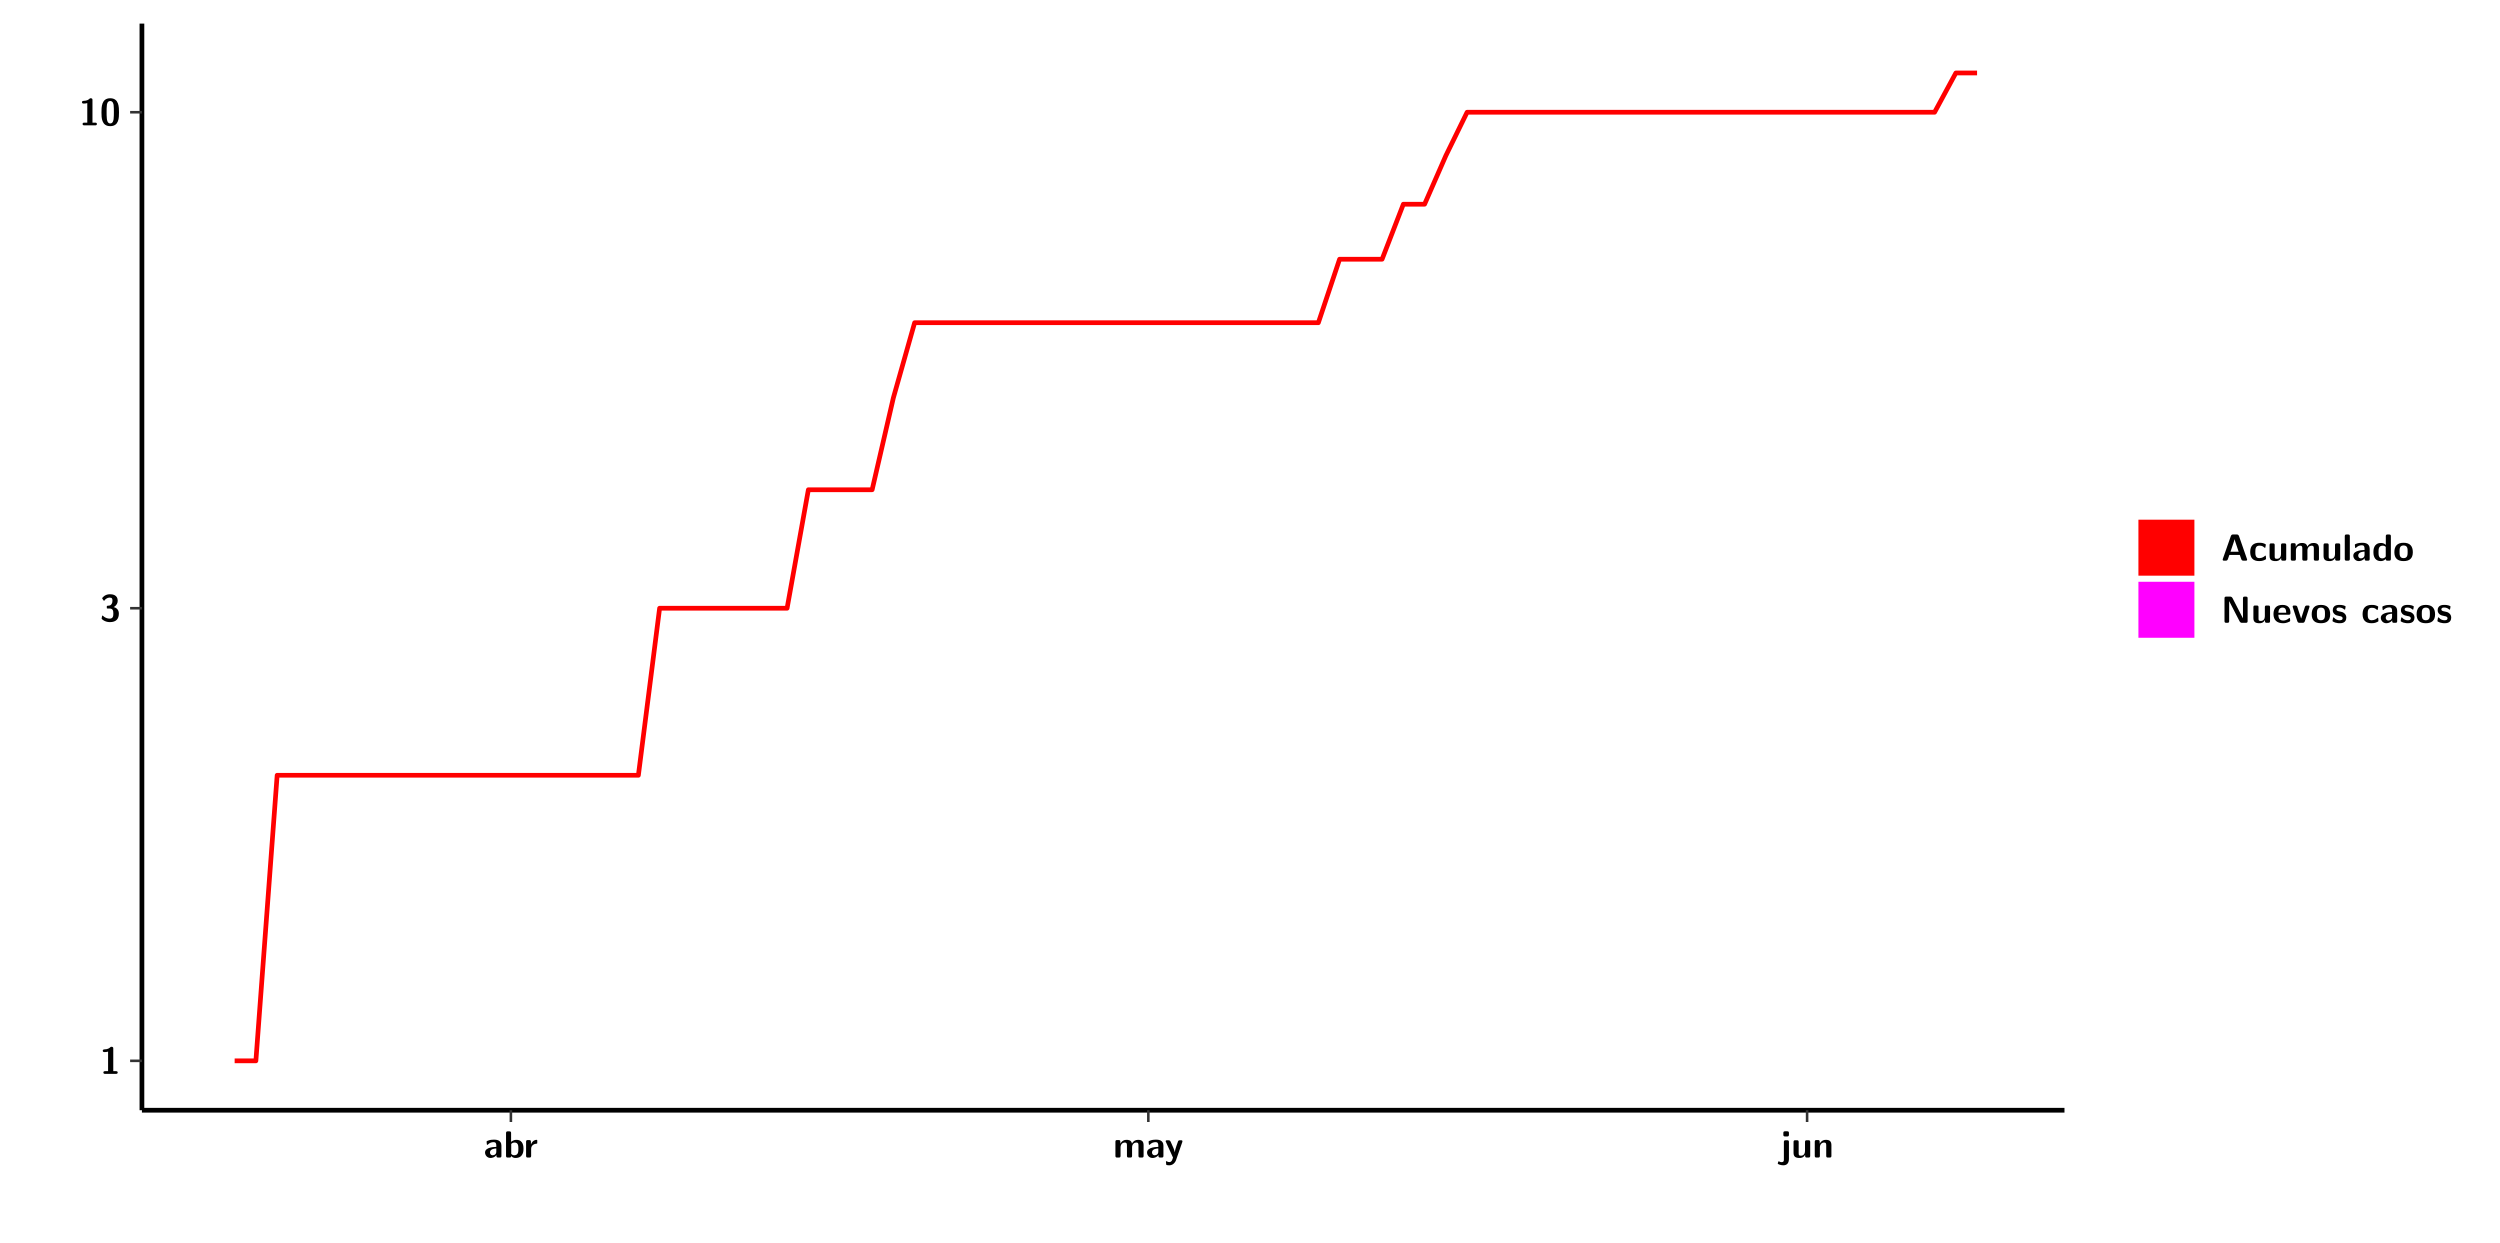
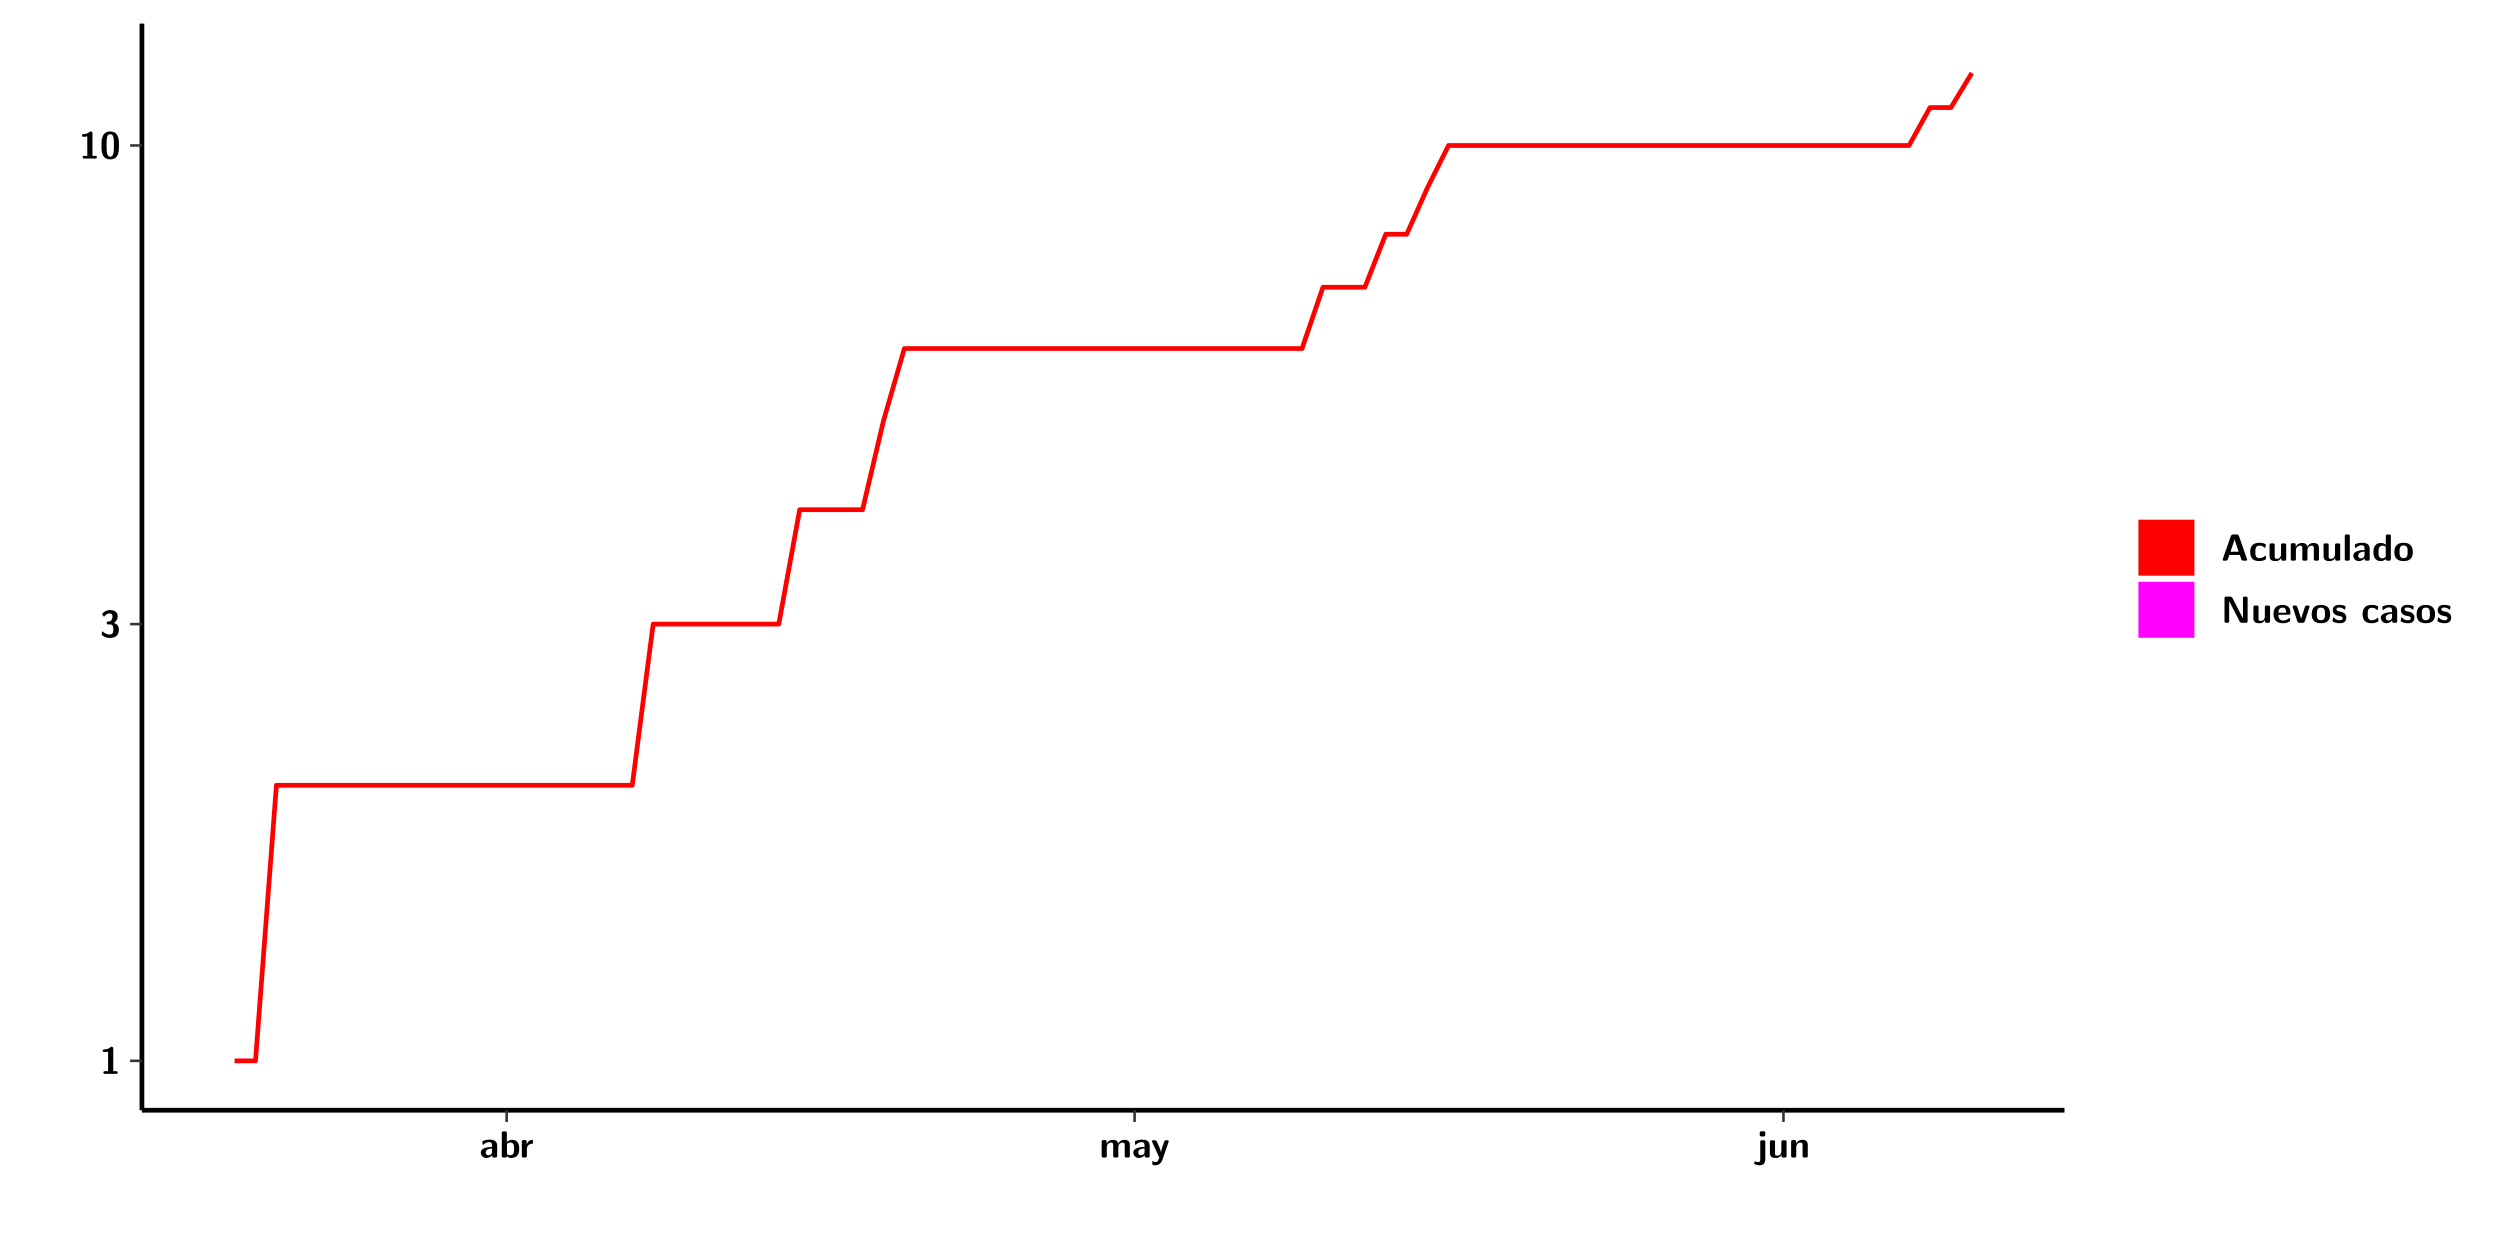
<svg xmlns="http://www.w3.org/2000/svg" xmlns:xlink="http://www.w3.org/1999/xlink" width="579.653pt" height="288pt" viewBox="0 0 579.653 288" version="1.1">
  <defs>
    <g>
      <symbol overflow="visible" id="glyph0-0">
        <path style="stroke:none;" d="" />
      </symbol>
      <symbol overflow="visible" id="glyph0-1">
        <path style="stroke:none;" d="M 3.109 -5.859 C 3.109 -6.016 3.109 -6.281 2.719 -6.281 C 2.547 -6.281 2.516 -6.266 2.406 -6.156 C 2.25 -6.016 1.922 -5.688 1.047 -5.672 C 0.891 -5.672 0.672 -5.609 0.672 -5.359 C 0.672 -5.047 0.969 -5.047 1.094 -5.047 C 1.344 -5.047 1.656 -5.078 1.906 -5.156 L 1.906 -0.625 L 1.234 -0.625 C 1.109 -0.625 0.812 -0.625 0.812 -0.312 C 0.812 0 1.109 0 1.234 0 L 3.719 0 C 3.828 0 4.141 0 4.141 -0.312 C 4.141 -0.625 3.828 -0.625 3.719 -0.625 L 3.109 -0.625 Z M 3.109 -5.859 " />
      </symbol>
      <symbol overflow="visible" id="glyph0-2">
        <path style="stroke:none;" d="M 0.844 -4.859 C 0.906 -4.766 0.953 -4.766 0.969 -4.766 C 1.031 -4.766 1.047 -4.797 1.094 -4.859 C 1.547 -5.5 2.172 -5.5 2.281 -5.5 C 2.844 -5.5 2.922 -5.203 2.922 -4.781 C 2.922 -4.656 2.922 -4.234 2.641 -3.906 C 2.438 -3.656 2.219 -3.641 1.953 -3.625 C 1.859 -3.609 1.688 -3.609 1.672 -3.578 C 1.609 -3.562 1.609 -3.5 1.609 -3.359 L 1.609 -3.203 C 1.609 -2.984 1.609 -2.969 1.844 -2.969 L 2.219 -2.969 C 3.031 -2.969 3.125 -2.469 3.125 -1.797 C 3.125 -1.203 3.062 -0.625 2.266 -0.625 C 1.984 -0.625 1.328 -0.688 0.75 -1.25 C 0.672 -1.328 0.656 -1.328 0.625 -1.328 C 0.531 -1.328 0.516 -1.25 0.516 -1.234 C 0.516 -1.234 0.406 -0.672 0.406 -0.625 C 0.406 -0.516 1.156 0.188 2.312 0.188 C 3.812 0.188 4.406 -0.609 4.406 -1.781 C 4.406 -2.562 3.984 -3.109 3.203 -3.297 C 3.906 -3.688 4.141 -4.266 4.141 -4.766 C 4.141 -6.156 2.891 -6.281 2.328 -6.281 C 1.125 -6.281 0.531 -5.422 0.531 -5.344 C 0.531 -5.297 0.594 -5.219 0.594 -5.219 Z M 0.844 -4.859 " />
      </symbol>
      <symbol overflow="visible" id="glyph0-3">
        <path style="stroke:none;" d="M 4.438 -3 C 4.438 -4.203 4.438 -6.281 2.406 -6.281 C 0.375 -6.281 0.375 -4.219 0.375 -3 C 0.375 -1.812 0.375 0.188 2.406 0.188 C 4.438 0.188 4.438 -1.781 4.438 -3 Z M 2.406 -0.438 C 1.75 -0.438 1.656 -1.25 1.625 -1.484 C 1.562 -1.953 1.562 -2.766 1.562 -3.125 C 1.562 -3.641 1.562 -4.203 1.625 -4.641 C 1.641 -4.875 1.734 -5.641 2.406 -5.641 C 3.047 -5.641 3.156 -4.906 3.188 -4.734 C 3.25 -4.281 3.25 -3.594 3.25 -3.125 C 3.25 -2.625 3.25 -1.953 3.188 -1.469 C 3.156 -1.234 3.062 -0.438 2.406 -0.438 Z M 2.406 -0.438 " />
      </symbol>
      <symbol overflow="visible" id="glyph0-4">
        <path style="stroke:none;" d="M 4.062 -2.766 C 4.062 -4.156 2.734 -4.156 2.297 -4.156 C 1.891 -4.156 1.453 -4.125 0.859 -3.891 C 0.672 -3.797 0.625 -3.781 0.625 -3.688 C 0.625 -3.625 0.688 -3.109 0.688 -3.047 C 0.703 -2.984 0.75 -2.938 0.812 -2.938 C 0.844 -2.938 0.875 -2.969 0.906 -3 C 1.281 -3.391 1.719 -3.578 2.266 -3.578 C 2.734 -3.578 2.875 -3.297 2.875 -2.781 L 2.875 -2.469 C 2.562 -2.469 0.266 -2.453 0.266 -1.172 C 0.266 -0.547 0.766 0.094 1.531 0.094 C 1.828 0.094 2.484 0.016 2.906 -0.594 L 2.906 -0.422 C 2.906 -0.141 2.969 0 3.328 0 L 3.641 0 C 3.984 0 4.062 -0.109 4.062 -0.422 Z M 2.875 -1.344 C 2.875 -0.531 2.047 -0.531 2.016 -0.531 C 1.641 -0.531 1.406 -0.844 1.406 -1.188 C 1.406 -2.047 2.625 -2.109 2.875 -2.109 Z M 2.875 -1.344 " />
      </symbol>
      <symbol overflow="visible" id="glyph0-5">
        <path style="stroke:none;" d="M 1.703 -5.656 C 1.703 -5.938 1.641 -6.078 1.281 -6.078 L 0.953 -6.078 C 0.641 -6.078 0.531 -5.984 0.531 -5.656 L 0.531 -0.422 C 0.531 -0.109 0.625 0 0.953 0 L 1.312 0 C 1.453 0 1.719 0 1.734 -0.344 C 2.125 0.094 2.578 0.094 2.719 0.094 C 4.578 0.094 4.578 -1.594 4.578 -2.031 C 4.578 -2.453 4.578 -4.109 2.938 -4.109 C 2.219 -4.109 1.781 -3.703 1.703 -3.625 Z M 1.734 -3.172 C 1.844 -3.281 2.109 -3.484 2.5 -3.484 C 3.391 -3.484 3.391 -2.672 3.391 -2.016 C 3.391 -1.375 3.391 -0.531 2.406 -0.531 C 2.047 -0.531 1.828 -0.75 1.734 -0.875 Z M 1.734 -3.172 " />
      </symbol>
      <symbol overflow="visible" id="glyph0-6">
        <path style="stroke:none;" d="M 1.703 -2.016 C 1.703 -2.844 2.391 -3.188 2.938 -3.219 C 3.109 -3.234 3.125 -3.234 3.125 -3.469 L 3.125 -3.875 C 3.125 -4.047 3.125 -4.109 2.969 -4.109 C 2.719 -4.109 2.078 -4.031 1.672 -3.078 L 1.656 -3.078 L 1.656 -3.641 C 1.656 -3.922 1.594 -4.062 1.234 -4.062 L 0.953 -4.062 C 0.641 -4.062 0.531 -3.969 0.531 -3.641 L 0.531 -0.422 C 0.531 -0.109 0.625 0 0.953 0 L 1.281 0 C 1.609 0 1.703 -0.109 1.703 -0.422 Z M 1.703 -2.016 " />
      </symbol>
      <symbol overflow="visible" id="glyph0-7">
        <path style="stroke:none;" d="M 7.062 -2.844 C 7.062 -3.75 6.672 -4.109 5.781 -4.109 C 5.156 -4.109 4.688 -3.828 4.359 -3.25 C 4.219 -4.078 3.484 -4.109 3.109 -4.109 C 2.938 -4.109 2.578 -4.109 2.188 -3.828 C 1.906 -3.625 1.734 -3.344 1.672 -3.203 L 1.672 -3.641 C 1.672 -3.922 1.609 -4.062 1.25 -4.062 L 0.953 -4.062 C 0.625 -4.062 0.531 -3.969 0.531 -3.641 L 0.531 -0.422 C 0.531 -0.109 0.625 0 0.953 0 L 1.297 0 C 1.625 0 1.719 -0.109 1.719 -0.422 L 1.719 -2.359 C 1.719 -3.141 2.25 -3.484 2.688 -3.484 C 3.109 -3.484 3.203 -3.297 3.203 -2.828 L 3.203 -0.422 C 3.203 -0.109 3.297 0 3.625 0 L 3.969 0 C 4.297 0 4.391 -0.109 4.391 -0.422 L 4.391 -2.359 C 4.391 -3.141 4.922 -3.484 5.359 -3.484 C 5.781 -3.484 5.875 -3.297 5.875 -2.828 L 5.875 -0.422 C 5.875 -0.109 5.969 0 6.297 0 L 6.641 0 C 6.984 0 7.062 -0.109 7.062 -0.422 Z M 7.062 -2.844 " />
      </symbol>
      <symbol overflow="visible" id="glyph0-8">
        <path style="stroke:none;" d="M 4.109 -3.609 C 4.141 -3.719 4.141 -3.734 4.141 -3.781 C 4.141 -4.016 3.906 -4.016 3.797 -4.016 L 3.609 -4.016 C 3.469 -4.016 3.266 -4.016 3.141 -3.812 C 3.109 -3.766 2.406 -1.828 2.359 -1.25 L 2.344 -1.25 C 2.312 -1.672 1.953 -2.484 1.562 -3.328 C 1.328 -3.891 1.266 -4.016 0.828 -4.016 L 0.594 -4.016 C 0.469 -4.016 0.25 -4.016 0.25 -3.781 C 0.25 -3.75 0.281 -3.688 0.297 -3.641 L 1.953 0 C 1.891 0.188 1.859 0.281 1.828 0.375 C 1.734 0.656 1.578 1.047 1.109 1.047 C 0.812 1.047 0.609 0.922 0.516 0.875 C 0.469 0.844 0.453 0.828 0.422 0.828 C 0.391 0.828 0.312 0.859 0.312 0.969 C 0.312 1.031 0.375 1.641 0.391 1.672 C 0.469 1.781 0.953 1.797 1.094 1.797 C 2.172 1.797 2.609 0.766 2.672 0.547 Z M 4.109 -3.609 " />
      </symbol>
      <symbol overflow="visible" id="glyph0-9">
        <path style="stroke:none;" d="M 1.969 -5.672 C 1.969 -5.953 1.906 -6.094 1.547 -6.094 L 1.094 -6.094 C 0.766 -6.094 0.672 -5.984 0.672 -5.672 L 0.672 -5.312 C 0.672 -5.031 0.734 -4.891 1.094 -4.891 L 1.547 -4.891 C 1.875 -4.891 1.969 -5 1.969 -5.312 Z M 0.797 0.484 C 0.797 0.703 0.797 1.062 0.25 1.062 C 0.156 1.062 -0.094 1.031 -0.266 0.922 C -0.359 0.875 -0.375 0.875 -0.406 0.875 C -0.484 0.875 -0.5 0.922 -0.547 1.094 C -0.609 1.281 -0.625 1.359 -0.625 1.391 C -0.625 1.547 0.109 1.797 0.656 1.797 C 1.625 1.797 1.969 1.141 1.969 0.281 L 1.969 -3.594 C 1.969 -3.875 1.906 -4.016 1.547 -4.016 L 1.219 -4.016 C 0.891 -4.016 0.797 -3.906 0.797 -3.594 Z M 0.797 0.484 " />
      </symbol>
      <symbol overflow="visible" id="glyph0-10">
        <path style="stroke:none;" d="M 4.391 -3.594 C 4.391 -3.875 4.328 -4.016 3.969 -4.016 L 3.609 -4.016 C 3.281 -4.016 3.188 -3.906 3.188 -3.594 L 3.188 -1.516 C 3.188 -0.938 2.891 -0.438 2.266 -0.438 C 1.766 -0.438 1.719 -0.562 1.719 -1.031 L 1.719 -3.594 C 1.719 -3.875 1.656 -4.016 1.297 -4.016 L 0.953 -4.016 C 0.625 -4.016 0.531 -3.922 0.531 -3.594 L 0.531 -1.109 C 0.531 -0.172 1.031 0.094 1.953 0.094 C 2.188 0.094 2.812 0.094 3.219 -0.656 L 3.219 -0.422 C 3.219 -0.141 3.281 0 3.641 0 L 3.969 0 C 4.297 0 4.391 -0.109 4.391 -0.422 Z M 4.391 -3.594 " />
      </symbol>
      <symbol overflow="visible" id="glyph0-11">
        <path style="stroke:none;" d="M 4.391 -2.844 C 4.391 -3.75 4 -4.109 3.109 -4.109 C 2.188 -4.109 1.781 -3.438 1.672 -3.203 L 1.672 -3.641 C 1.672 -3.922 1.609 -4.062 1.25 -4.062 L 0.953 -4.062 C 0.625 -4.062 0.531 -3.969 0.531 -3.641 L 0.531 -0.422 C 0.531 -0.109 0.625 0 0.953 0 L 1.297 0 C 1.625 0 1.719 -0.109 1.719 -0.422 L 1.719 -2.359 C 1.719 -3.125 2.219 -3.484 2.688 -3.484 C 3.109 -3.484 3.188 -3.281 3.188 -2.828 L 3.188 -0.422 C 3.188 -0.141 3.25 0 3.609 0 L 3.969 0 C 4.297 0 4.391 -0.109 4.391 -0.422 Z M 4.391 -2.844 " />
      </symbol>
      <symbol overflow="visible" id="glyph0-12">
        <path style="stroke:none;" d="M 4.156 -5.703 C 4.031 -6.078 3.766 -6.078 3.594 -6.078 L 2.828 -6.078 C 2.641 -6.078 2.391 -6.078 2.266 -5.703 L 0.406 -0.406 C 0.375 -0.297 0.375 -0.281 0.375 -0.234 C 0.375 0 0.594 0 0.703 0 L 1.031 0 C 1.188 0 1.453 0 1.578 -0.344 L 1.922 -1.328 L 4.344 -1.328 L 4.641 -0.484 C 4.75 -0.172 4.812 0 5.234 0 L 5.703 0 C 5.828 0 6.047 0 6.047 -0.234 C 6.047 -0.281 6.047 -0.297 6 -0.406 Z M 2.812 -3.938 C 2.938 -4.328 3.062 -4.656 3.125 -4.969 L 3.141 -4.969 C 3.188 -4.766 3.188 -4.75 3.25 -4.547 L 4.078 -2.078 L 2.188 -2.078 Z M 2.812 -3.938 " />
      </symbol>
      <symbol overflow="visible" id="glyph0-13">
        <path style="stroke:none;" d="M 4 -0.438 C 4 -0.531 3.969 -0.938 3.953 -1.047 C 3.953 -1.078 3.938 -1.172 3.844 -1.172 C 3.812 -1.172 3.797 -1.172 3.703 -1.078 C 3.562 -0.953 3.141 -0.594 2.422 -0.594 C 1.516 -0.594 1.516 -1.469 1.516 -2.031 C 1.516 -2.75 1.562 -3.484 2.453 -3.484 C 3.031 -3.484 3.266 -3.344 3.578 -3.078 C 3.688 -2.984 3.703 -2.984 3.734 -2.984 C 3.828 -2.984 3.844 -3.062 3.844 -3.094 C 3.859 -3.172 3.953 -3.656 3.953 -3.703 C 3.953 -3.781 3.891 -3.812 3.75 -3.891 C 3.328 -4.078 3.062 -4.156 2.453 -4.156 C 1.141 -4.156 0.328 -3.547 0.328 -2.016 C 0.328 -0.562 1.078 0.094 2.406 0.094 C 2.641 0.094 3.172 0.094 3.75 -0.203 C 4 -0.344 4 -0.344 4 -0.438 Z M 4 -0.438 " />
      </symbol>
      <symbol overflow="visible" id="glyph0-14">
        <path style="stroke:none;" d="M 1.703 -5.656 C 1.703 -5.938 1.641 -6.078 1.281 -6.078 L 0.953 -6.078 C 0.641 -6.078 0.531 -5.984 0.531 -5.656 L 0.531 -0.422 C 0.531 -0.109 0.625 0 0.953 0 L 1.281 0 C 1.609 0 1.703 -0.109 1.703 -0.422 Z M 1.703 -5.656 " />
      </symbol>
      <symbol overflow="visible" id="glyph0-15">
        <path style="stroke:none;" d="M 4.375 -5.656 C 4.375 -5.938 4.312 -6.078 3.953 -6.078 L 3.625 -6.078 C 3.297 -6.078 3.203 -5.969 3.203 -5.656 L 3.203 -3.672 C 2.812 -4.047 2.375 -4.109 2.109 -4.109 C 0.328 -4.109 0.328 -2.422 0.328 -2 C 0.328 -1.594 0.328 0.094 2.062 0.094 C 2.422 0.094 2.812 -0.016 3.188 -0.406 C 3.188 -0.094 3.297 0 3.609 0 L 3.953 0 C 4.281 0 4.375 -0.109 4.375 -0.422 Z M 3.188 -1.094 C 3.188 -0.953 3.188 -0.875 2.922 -0.688 C 2.703 -0.547 2.5 -0.531 2.406 -0.531 C 1.516 -0.531 1.516 -1.344 1.516 -2 C 1.516 -2.656 1.516 -3.484 2.5 -3.484 C 2.75 -3.484 2.984 -3.391 3.188 -3.203 Z M 3.188 -1.094 " />
      </symbol>
      <symbol overflow="visible" id="glyph0-16">
        <path style="stroke:none;" d="M 4.547 -1.969 C 4.547 -3.406 3.844 -4.156 2.406 -4.156 C 0.953 -4.156 0.266 -3.391 0.266 -1.969 C 0.266 -0.547 1.031 0.094 2.406 0.094 C 3.781 0.094 4.547 -0.531 4.547 -1.969 Z M 2.406 -0.594 C 1.469 -0.594 1.469 -1.375 1.469 -2.078 C 1.469 -2.75 1.469 -3.531 2.406 -3.531 C 3.344 -3.531 3.344 -2.766 3.344 -2.078 C 3.344 -1.391 3.344 -0.594 2.406 -0.594 Z M 2.406 -0.594 " />
      </symbol>
      <symbol overflow="visible" id="glyph0-17">
        <path style="stroke:none;" d="M 2.656 -5.734 C 2.469 -6.078 2.203 -6.078 2.031 -6.078 L 1.219 -6.078 C 0.906 -6.078 0.797 -5.984 0.797 -5.656 L 0.797 -0.422 C 0.797 -0.109 0.891 0 1.219 0 L 1.453 0 C 1.781 0 1.875 -0.109 1.875 -0.422 L 1.875 -5.016 L 1.891 -5.016 L 4.297 -0.344 C 4.484 0 4.75 0 4.922 0 L 5.734 0 C 6.062 0 6.156 -0.109 6.156 -0.422 L 6.156 -5.656 C 6.156 -5.938 6.094 -6.078 5.734 -6.078 L 5.5 -6.078 C 5.156 -6.078 5.078 -5.969 5.078 -5.656 L 5.078 -1.062 L 5.062 -1.062 Z M 2.656 -5.734 " />
      </symbol>
      <symbol overflow="visible" id="glyph0-18">
        <path style="stroke:none;" d="M 3.781 -1.875 C 3.984 -1.875 4.203 -1.891 4.203 -2.281 C 4.203 -3.406 3.672 -4.156 2.359 -4.156 C 0.969 -4.156 0.266 -3.375 0.266 -2.047 C 0.266 -0.609 1.109 0.094 2.484 0.094 C 2.812 0.094 3.312 0.047 3.891 -0.234 C 4.078 -0.328 4.141 -0.359 4.141 -0.469 C 4.141 -0.531 4.125 -0.781 4.109 -0.844 C 4.078 -1.125 4.062 -1.125 3.984 -1.125 C 3.953 -1.125 3.938 -1.125 3.844 -1.047 C 3.328 -0.594 2.797 -0.531 2.516 -0.531 C 1.531 -0.531 1.422 -1.312 1.391 -1.875 Z M 1.406 -2.344 C 1.422 -2.875 1.609 -3.531 2.359 -3.531 C 3.062 -3.531 3.203 -3.031 3.219 -2.344 Z M 1.406 -2.344 " />
      </symbol>
      <symbol overflow="visible" id="glyph0-19">
        <path style="stroke:none;" d="M 4.109 -3.609 C 4.141 -3.719 4.141 -3.75 4.141 -3.766 C 4.141 -4.016 3.922 -4.016 3.797 -4.016 L 3.609 -4.016 C 3.25 -4.016 3.141 -3.891 3.062 -3.641 L 2.203 -0.984 L 1.328 -3.641 C 1.266 -3.828 1.203 -4.016 0.781 -4.016 L 0.578 -4.016 C 0.453 -4.016 0.234 -4.016 0.234 -3.766 C 0.234 -3.75 0.234 -3.719 0.266 -3.609 L 1.312 -0.375 C 1.438 0 1.703 0 1.859 0 L 2.5 0 C 2.672 0 2.938 0 3.062 -0.375 Z M 4.109 -3.609 " />
      </symbol>
      <symbol overflow="visible" id="glyph0-20">
        <path style="stroke:none;" d="M 3.469 -1.234 C 3.469 -1.734 3.203 -2.031 3.047 -2.172 C 2.703 -2.484 2.391 -2.547 2.031 -2.609 C 1.547 -2.703 1.188 -2.766 1.188 -3.109 C 1.188 -3.469 1.484 -3.547 1.828 -3.547 C 2.406 -3.547 2.719 -3.328 2.953 -3.125 C 3.047 -3.047 3.062 -3.047 3.094 -3.047 C 3.188 -3.047 3.203 -3.125 3.203 -3.156 C 3.219 -3.219 3.312 -3.719 3.312 -3.766 C 3.312 -3.906 2.844 -4.031 2.75 -4.062 C 2.406 -4.156 2.125 -4.156 1.891 -4.156 C 1.5 -4.156 0.328 -4.156 0.328 -2.906 C 0.328 -2.484 0.516 -2.219 0.75 -2 C 1.062 -1.734 1.406 -1.672 1.906 -1.562 C 2.156 -1.531 2.609 -1.453 2.609 -1.062 C 2.609 -0.656 2.266 -0.594 1.922 -0.594 C 1.531 -0.594 1.047 -0.703 0.625 -1.188 C 0.594 -1.234 0.562 -1.266 0.516 -1.266 C 0.422 -1.266 0.406 -1.188 0.391 -1.125 C 0.375 -1.016 0.266 -0.516 0.266 -0.422 C 0.266 -0.266 0.922 -0.062 0.922 -0.047 C 1.406 0.094 1.766 0.094 1.922 0.094 C 2.359 0.094 3.469 0.062 3.469 -1.234 Z M 3.469 -1.234 " />
      </symbol>
    </g>
    <clipPath id="clip1">
      <path d="M 0 0 L 576.008 0 L 576.008 288 L 0 288 Z M 0 0 " />
    </clipPath>
    <clipPath id="clip2">
      <path d="M 32.906 5.477 L 478.672 5.477 L 478.672 257.414 L 32.906 257.414 Z M 32.906 5.477 " />
    </clipPath>
  </defs>
  <g id="surface1">
    <g clip-path="url(#clip1)" clip-rule="nonzero">
      <path style="fill-rule:nonzero;fill:rgb(100%,100%,100%);fill-opacity:1;stroke-width:0.598;stroke-linecap:round;stroke-linejoin:round;stroke:rgb(100%,100%,100%);stroke-opacity:1;stroke-miterlimit:10;" d="M 0 0 L 0 288.004 L 576.008 288.004 L 576.008 0 Z M 0 0 " transform="matrix(1,0,0,-1,0,288)" />
    </g>
    <g clip-path="url(#clip2)" clip-rule="nonzero">
      <path style=" stroke:none;fill-rule:nonzero;fill:rgb(100%,100%,100%);fill-opacity:1;" d="M 32.906 257.414 L 32.906 5.477 L 478.672 5.477 L 478.672 257.414 Z M 32.906 257.414 " />
    </g>
-     <path style="fill:none;stroke-width:1.096;stroke-linecap:butt;stroke-linejoin:round;stroke:rgb(100%,0%,0%);stroke-opacity:1;stroke-miterlimit:10;" d="M 54.406 42.031 L 59.328 42.031 L 64.262 108.246 L 148.016 108.246 L 152.938 146.973 L 182.496 146.973 L 187.43 174.449 L 202.215 174.449 L 207.137 195.758 L 212.066 213.172 L 305.676 213.172 L 310.598 227.898 L 320.453 227.898 L 325.383 240.652 L 330.305 240.652 L 335.238 251.91 L 340.16 261.973 L 448.555 261.973 L 453.484 271.078 L 458.406 271.078 " transform="matrix(1,0,0,-1,0,288)" />
+     <path style="fill:none;stroke-width:1.096;stroke-linecap:butt;stroke-linejoin:round;stroke:rgb(100%,0%,0%);stroke-opacity:1;stroke-miterlimit:10;" d="M 54.387 42.031 L 59.238 42.031 L 64.09 105.926 L 146.594 105.926 L 151.445 143.293 L 180.566 143.293 L 185.418 169.816 L 199.984 169.816 L 204.836 190.379 L 209.688 207.188 L 301.891 207.188 L 306.742 221.395 L 316.457 221.395 L 321.309 233.695 L 326.16 233.695 L 331.012 244.555 L 335.863 254.27 L 442.637 254.27 L 447.488 263.059 L 452.34 263.059 L 457.191 271.078 " transform="matrix(1,0,0,-1,0,288)" />
    <path style="fill:none;stroke-width:1.096;stroke-linecap:butt;stroke-linejoin:round;stroke:rgb(0%,0%,0%);stroke-opacity:1;stroke-miterlimit:10;" d="M 32.906 30.586 L 32.906 282.523 " transform="matrix(1,0,0,-1,0,288)" />
    <g style="fill:rgb(0%,0%,0%);fill-opacity:1;">
      <use xlink:href="#glyph0-1" x="23.153" y="248.986" />
    </g>
    <g style="fill:rgb(0%,0%,0%);fill-opacity:1;">
-       <use xlink:href="#glyph0-2" x="23.153" y="144.06" />
+       <use xlink:href="#glyph0-2" x="23.153" y="147.736" />
    </g>
    <g style="fill:rgb(0%,0%,0%);fill-opacity:1;">
-       <use xlink:href="#glyph0-1" x="18.331" y="29.061" />
-       <use xlink:href="#glyph0-3" x="23.153" y="29.061" />
+       <use xlink:href="#glyph0-1" x="18.331" y="36.762" />
+       <use xlink:href="#glyph0-3" x="23.153" y="36.762" />
    </g>
    <path style="fill:none;stroke-width:0.598;stroke-linecap:butt;stroke-linejoin:round;stroke:rgb(20%,20%,20%);stroke-opacity:1;stroke-miterlimit:10;" d="M 30.168 42.031 L 32.906 42.031 " transform="matrix(1,0,0,-1,0,288)" />
-     <path style="fill:none;stroke-width:0.598;stroke-linecap:butt;stroke-linejoin:round;stroke:rgb(20%,20%,20%);stroke-opacity:1;stroke-miterlimit:10;" d="M 30.168 146.973 L 32.906 146.973 " transform="matrix(1,0,0,-1,0,288)" />
-     <path style="fill:none;stroke-width:0.598;stroke-linecap:butt;stroke-linejoin:round;stroke:rgb(20%,20%,20%);stroke-opacity:1;stroke-miterlimit:10;" d="M 30.168 261.973 L 32.906 261.973 " transform="matrix(1,0,0,-1,0,288)" />
+     <path style="fill:none;stroke-width:0.598;stroke-linecap:butt;stroke-linejoin:round;stroke:rgb(20%,20%,20%);stroke-opacity:1;stroke-miterlimit:10;" d="M 30.168 143.293 L 32.906 143.293 " transform="matrix(1,0,0,-1,0,288)" />
+     <path style="fill:none;stroke-width:0.598;stroke-linecap:butt;stroke-linejoin:round;stroke:rgb(20%,20%,20%);stroke-opacity:1;stroke-miterlimit:10;" d="M 30.168 254.27 L 32.906 254.27 " transform="matrix(1,0,0,-1,0,288)" />
    <path style="fill:none;stroke-width:1.096;stroke-linecap:butt;stroke-linejoin:round;stroke:rgb(0%,0%,0%);stroke-opacity:1;stroke-miterlimit:10;" d="M 32.906 30.586 L 478.672 30.586 " transform="matrix(1,0,0,-1,0,288)" />
-     <path style="fill:none;stroke-width:0.598;stroke-linecap:butt;stroke-linejoin:round;stroke:rgb(20%,20%,20%);stroke-opacity:1;stroke-miterlimit:10;" d="M 118.457 27.848 L 118.457 30.586 " transform="matrix(1,0,0,-1,0,288)" />
-     <path style="fill:none;stroke-width:0.598;stroke-linecap:butt;stroke-linejoin:round;stroke:rgb(20%,20%,20%);stroke-opacity:1;stroke-miterlimit:10;" d="M 266.254 27.848 L 266.254 30.586 " transform="matrix(1,0,0,-1,0,288)" />
-     <path style="fill:none;stroke-width:0.598;stroke-linecap:butt;stroke-linejoin:round;stroke:rgb(20%,20%,20%);stroke-opacity:1;stroke-miterlimit:10;" d="M 418.996 27.848 L 418.996 30.586 " transform="matrix(1,0,0,-1,0,288)" />
+     <path style="fill:none;stroke-width:0.598;stroke-linecap:butt;stroke-linejoin:round;stroke:rgb(20%,20%,20%);stroke-opacity:1;stroke-miterlimit:10;" d="M 117.473 27.848 L 117.473 30.586 " transform="matrix(1,0,0,-1,0,288)" />
+     <path style="fill:none;stroke-width:0.598;stroke-linecap:butt;stroke-linejoin:round;stroke:rgb(20%,20%,20%);stroke-opacity:1;stroke-miterlimit:10;" d="M 263.066 27.848 L 263.066 30.586 " transform="matrix(1,0,0,-1,0,288)" />
+     <path style="fill:none;stroke-width:0.598;stroke-linecap:butt;stroke-linejoin:round;stroke:rgb(20%,20%,20%);stroke-opacity:1;stroke-miterlimit:10;" d="M 413.516 27.848 L 413.516 30.586 " transform="matrix(1,0,0,-1,0,288)" />
    <g style="fill:rgb(0%,0%,0%);fill-opacity:1;">
-       <use xlink:href="#glyph0-4" x="112.197" y="268.394" />
-       <use xlink:href="#glyph0-5" x="116.8" y="268.394" />
+       <use xlink:href="#glyph0-4" x="111.211" y="268.394" />
+       <use xlink:href="#glyph0-5" x="115.814" y="268.394" />
    </g>
    <g style="fill:rgb(0%,0%,0%);fill-opacity:1;">
-       <use xlink:href="#glyph0-6" x="121.447" y="268.394" />
+       <use xlink:href="#glyph0-6" x="120.461" y="268.394" />
    </g>
    <g style="fill:rgb(0%,0%,0%);fill-opacity:1;">
-       <use xlink:href="#glyph0-7" x="258.093" y="268.394" />
-       <use xlink:href="#glyph0-4" x="265.691" y="268.394" />
+       <use xlink:href="#glyph0-7" x="254.905" y="268.394" />
+       <use xlink:href="#glyph0-4" x="262.503" y="268.394" />
    </g>
    <g style="fill:rgb(0%,0%,0%);fill-opacity:1;">
-       <use xlink:href="#glyph0-8" x="270.022" y="268.394" />
+       <use xlink:href="#glyph0-8" x="266.834" y="268.394" />
    </g>
    <g style="fill:rgb(0%,0%,0%);fill-opacity:1;">
-       <use xlink:href="#glyph0-9" x="412.815" y="268.394" />
-       <use xlink:href="#glyph0-10" x="415.323" y="268.394" />
-       <use xlink:href="#glyph0-11" x="420.242" y="268.394" />
+       <use xlink:href="#glyph0-9" x="407.336" y="268.394" />
+       <use xlink:href="#glyph0-10" x="409.844" y="268.394" />
+       <use xlink:href="#glyph0-11" x="414.763" y="268.394" />
    </g>
    <path style=" stroke:none;fill-rule:nonzero;fill:rgb(100%,100%,100%);fill-opacity:1;" d="M 489.629 154.062 L 489.629 108.828 L 570.527 108.828 L 570.527 154.062 Z M 489.629 154.062 " />
    <path style=" stroke:none;fill-rule:nonzero;fill:rgb(100%,0%,0%);fill-opacity:1;" d="M 495.816 133.477 L 495.816 120.496 L 508.797 120.496 L 508.797 133.477 Z M 495.816 133.477 " />
    <path style=" stroke:none;fill-rule:nonzero;fill:rgb(100%,0%,100%);fill-opacity:1;" d="M 495.816 147.875 L 495.816 134.891 L 508.797 134.891 L 508.797 147.875 Z M 495.816 147.875 " />
    <g style="fill:rgb(0%,0%,0%);fill-opacity:1;">
      <use xlink:href="#glyph0-12" x="514.979" y="130.002" />
      <use xlink:href="#glyph0-13" x="521.408" y="130.002" />
      <use xlink:href="#glyph0-10" x="525.694" y="130.002" />
      <use xlink:href="#glyph0-7" x="530.613" y="130.002" />
      <use xlink:href="#glyph0-10" x="538.212" y="130.002" />
      <use xlink:href="#glyph0-14" x="543.131" y="130.002" />
      <use xlink:href="#glyph0-4" x="545.372" y="130.002" />
      <use xlink:href="#glyph0-15" x="549.975" y="130.002" />
      <use xlink:href="#glyph0-16" x="554.894" y="130.002" />
    </g>
    <g style="fill:rgb(0%,0%,0%);fill-opacity:1;">
      <use xlink:href="#glyph0-17" x="514.979" y="144.408" />
      <use xlink:href="#glyph0-10" x="521.944" y="144.408" />
      <use xlink:href="#glyph0-18" x="526.864" y="144.408" />
      <use xlink:href="#glyph0-19" x="531.345" y="144.408" />
      <use xlink:href="#glyph0-16" x="535.728" y="144.408" />
      <use xlink:href="#glyph0-20" x="540.55" y="144.408" />
    </g>
    <g style="fill:rgb(0%,0%,0%);fill-opacity:1;">
      <use xlink:href="#glyph0-13" x="547.465" y="144.408" />
      <use xlink:href="#glyph0-4" x="551.751" y="144.408" />
      <use xlink:href="#glyph0-20" x="556.354" y="144.408" />
      <use xlink:href="#glyph0-16" x="560.051" y="144.408" />
      <use xlink:href="#glyph0-20" x="564.872" y="144.408" />
    </g>
  </g>
</svg>
